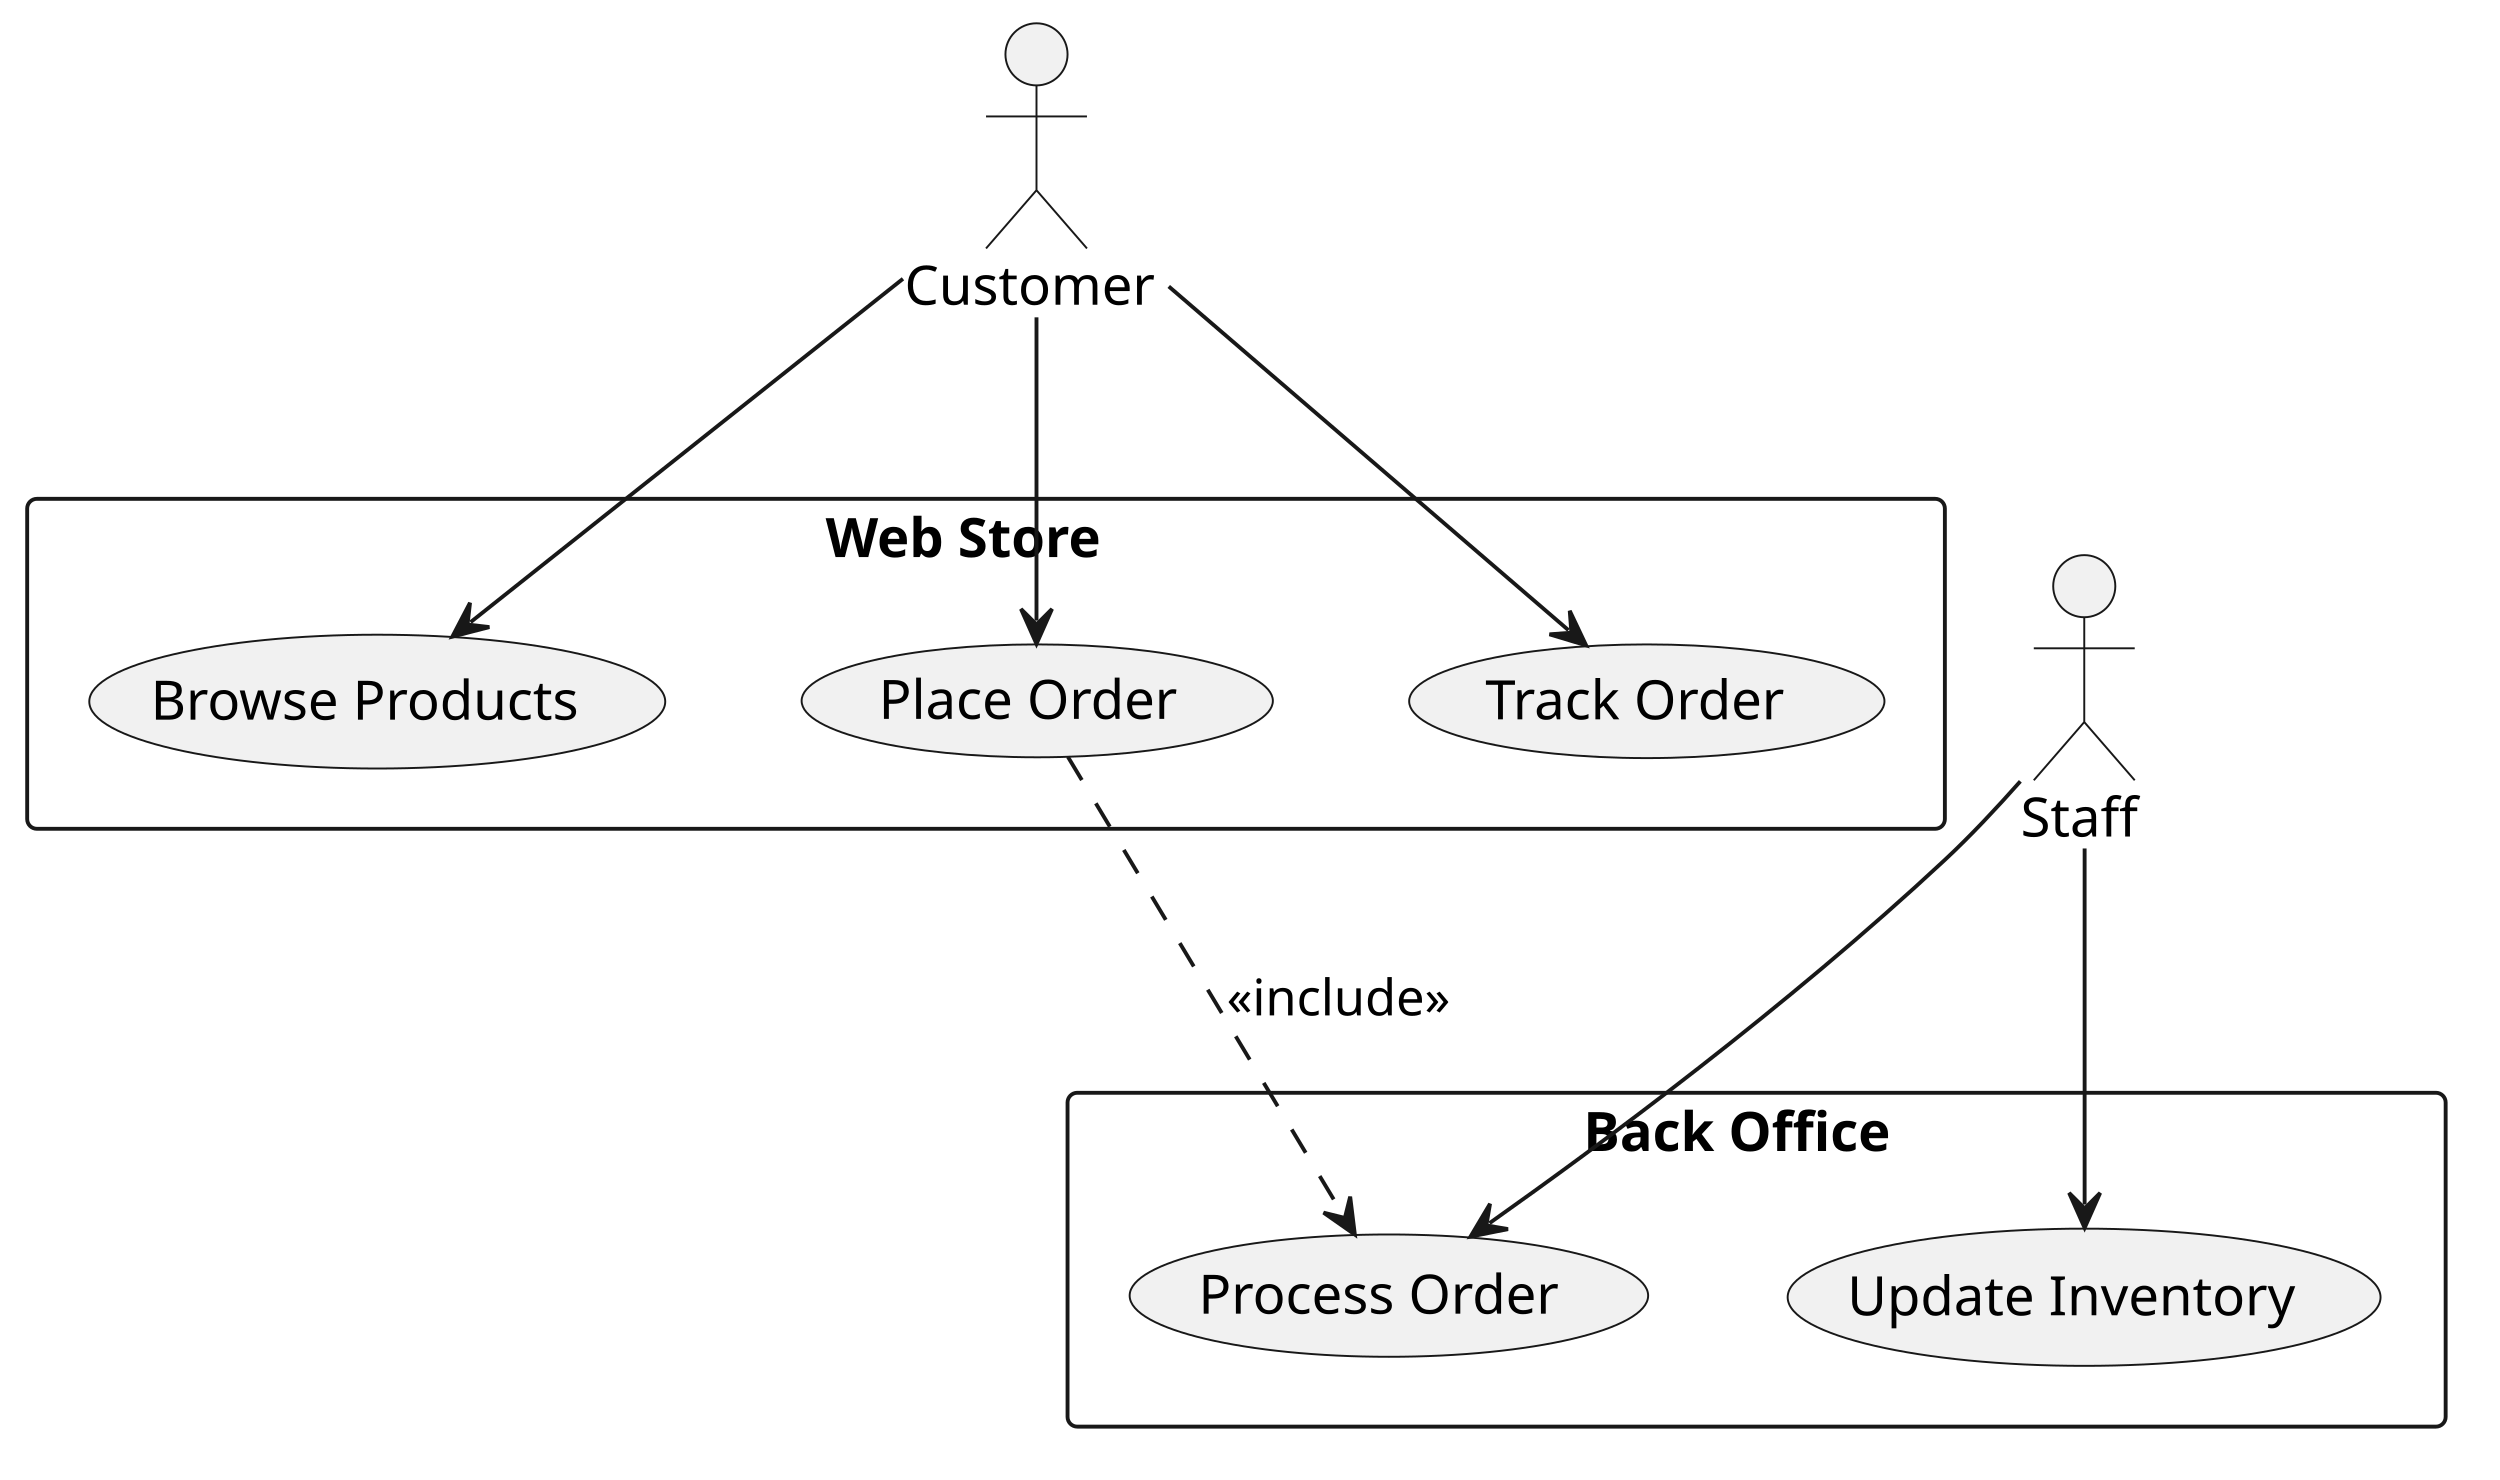
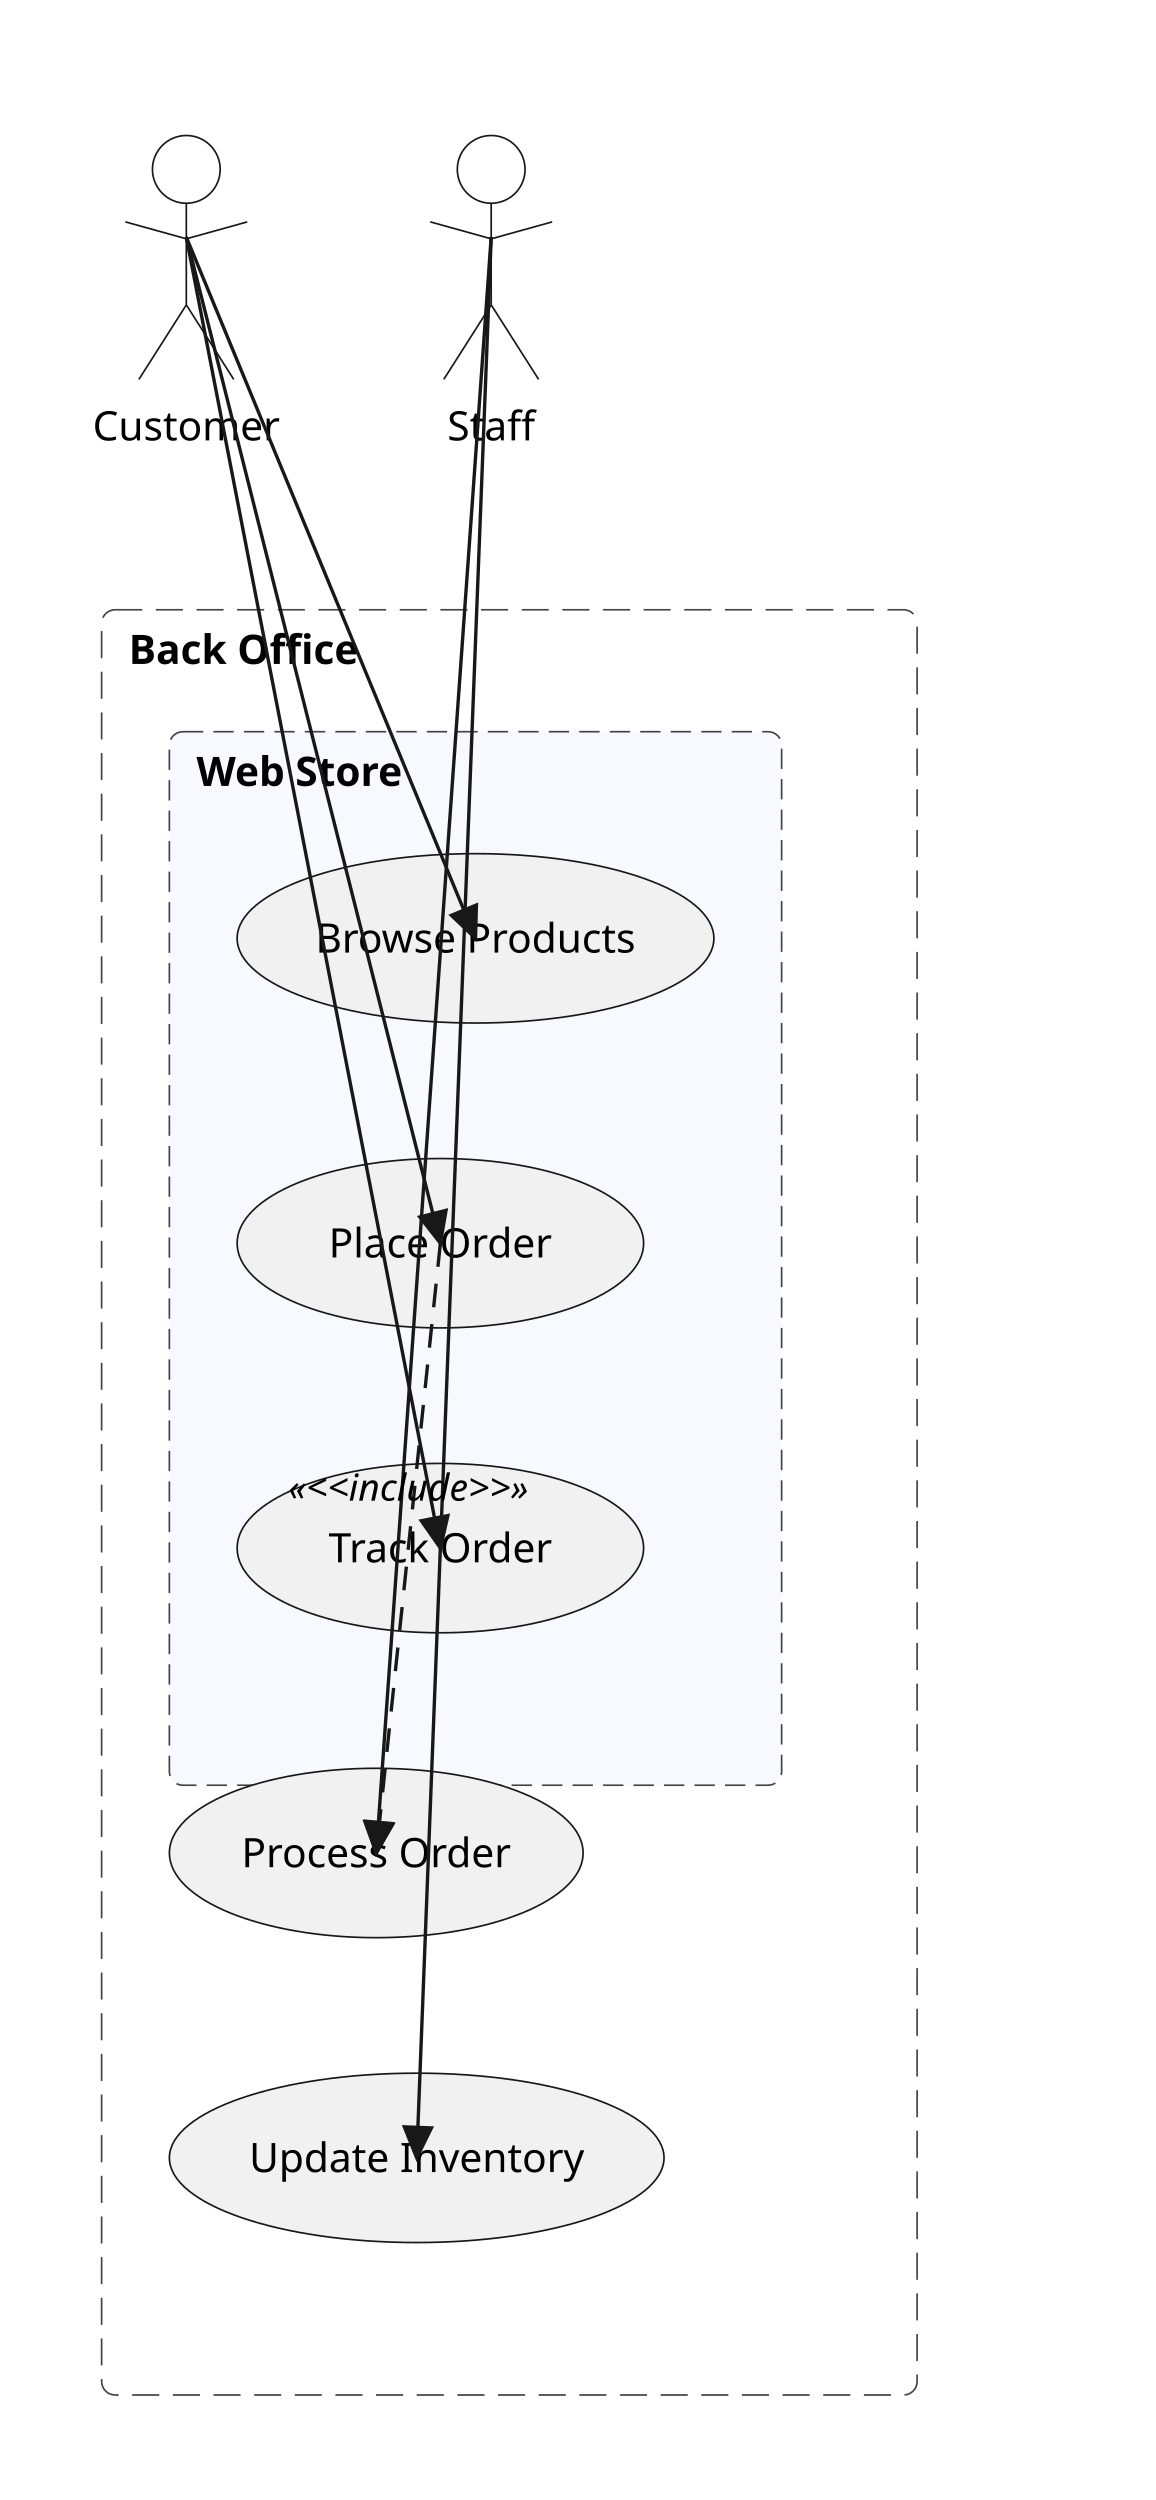
- <svg xmlns="http://www.w3.org/2000/svg" contentStyleType="text/css" data-diagram-type="DESCRIPTION" height="381px" preserveAspectRatio="none" style="width:644px;height:381px;background:#FFFFFF;" version="1.1" viewBox="0 0 644 381" width="644px" zoomAndPan="magnify">
+ <svg xmlns="http://www.w3.org/2000/svg" contentStyleType="text/css" data-diagram-type="DESCRIPTION" height="738px" preserveAspectRatio="none" style="width:341px;height:738px;background:#FFFFFF;" version="1.1" viewBox="0 0 341 738" width="341px" zoomAndPan="magnify">
  <defs />
  <g>
-     <g class="cluster" data-qualified-name="Web Store" data-source-line="4" id="ent0004">
-       <rect fill="none" height="85" rx="2.5" ry="2.5" style="stroke:#181818;stroke-width:1;" width="494" x="7" y="128.5" />
-       <text fill="#000000" font-family="sans-serif" font-size="14" font-weight="700" lengthAdjust="spacing" textLength="82.626" x="212.687" y="143.495">Web Store</text>
-     </g>
-     <g class="cluster" data-qualified-name="Back Office" data-source-line="10" id="ent0008">
-       <rect fill="none" height="86" rx="2.5" ry="2.5" style="stroke:#181818;stroke-width:1;" width="355" x="275" y="281.5" />
-       <text fill="#000000" font-family="sans-serif" font-size="14" font-weight="700" lengthAdjust="spacing" textLength="89.277" x="407.861" y="296.495">Back Office</text>
-     </g>
-     <g class="entity" data-qualified-name="Web Store.UC1" data-source-line="5" id="ent0005">
-       <ellipse cx="97.182" cy="180.736" fill="#F1F1F1" rx="74.182" ry="17.236" style="stroke:#181818;stroke-width:0.5;" />
-       <text fill="#000000" font-family="sans-serif" font-size="14" lengthAdjust="spacing" textLength="116.737" x="38.813" y="185.385">Browse Products</text>
-     </g>
-     <g class="entity" data-qualified-name="Web Store.UC2" data-source-line="6" id="ent0006">
-       <ellipse cx="267.195" cy="180.539" fill="#F1F1F1" rx="60.696" ry="14.539" style="stroke:#181818;stroke-width:0.5;" />
-       <text fill="#000000" font-family="sans-serif" font-size="14" lengthAdjust="spacing" textLength="81.703" x="226.344" y="185.188">Place Order</text>
-     </g>
-     <g class="entity" data-qualified-name="Web Store.UC3" data-source-line="7" id="ent0007">
-       <ellipse cx="424.218" cy="180.644" fill="#F1F1F1" rx="61.218" ry="14.644" style="stroke:#181818;stroke-width:0.5;" />
-       <text fill="#000000" font-family="sans-serif" font-size="14" lengthAdjust="spacing" textLength="83.173" x="382.632" y="185.292">Track Order</text>
-     </g>
-     <g class="entity" data-qualified-name="Back Office.UC4" data-source-line="11" id="ent0009">
-       <ellipse cx="357.781" cy="333.756" fill="#F1F1F1" rx="66.781" ry="15.756" style="stroke:#181818;stroke-width:0.5;" />
-       <text fill="#000000" font-family="sans-serif" font-size="14" lengthAdjust="spacing" textLength="98.144" x="308.709" y="338.405">Process Order</text>
-     </g>
-     <g class="entity" data-qualified-name="Back Office.UC5" data-source-line="12" id="ent0010">
-       <ellipse cx="536.864" cy="334.173" fill="#F1F1F1" rx="76.364" ry="17.673" style="stroke:#181818;stroke-width:0.5;" />
-       <text fill="#000000" font-family="sans-serif" font-size="14" lengthAdjust="spacing" textLength="122.022" x="475.853" y="338.821">Update Inventory</text>
-     </g>
-     <g class="entity" data-qualified-name="Customer" data-source-line="1" id="ent0002">
-       <ellipse cx="267.002" cy="14" fill="#F1F1F1" rx="8" ry="8" style="stroke:#181818;stroke-width:0.5;" />
-       <path d="M267.002,22 L267.002,49 M254.002,30 L280.002,30 M267.002,49 L254.002,64 M267.002,49 L280.002,64" fill="none" style="stroke:#181818;stroke-width:0.5;" />
-       <text fill="#000000" font-family="sans-serif" font-size="14" lengthAdjust="spacing" textLength="68.004" x="233" y="78.495">Customer</text>
-     </g>
-     <g class="entity" data-qualified-name="Staff" data-source-line="2" id="ent0003">
-       <ellipse cx="536.906" cy="151" fill="#F1F1F1" rx="8" ry="8" style="stroke:#181818;stroke-width:0.5;" />
-       <path d="M536.906,159 L536.906,186 M523.906,167 L549.906,167 M536.906,186 L523.906,201 M536.906,186 L549.906,201" fill="none" style="stroke:#181818;stroke-width:0.5;" />
-       <text fill="#000000" font-family="sans-serif" font-size="14" lengthAdjust="spacing" textLength="32.812" x="520.5" y="215.495">Staff</text>
-     </g>
-     <g class="link" data-entity-1="ent0002" data-entity-2="ent0005" data-link-type="dependency" data-source-line="15" id="lnk11">
-       <path d="M232.6,71.82 C197.67,99.56 149.518,137.788 121.218,160.268" fill="none" id="Customer-to-UC1" style="stroke:#181818;stroke-width:1;" />
-       <polygon fill="#181818" points="116.52,164,126.055,161.534,120.435,160.89,121.079,155.27,116.52,164" style="stroke:#181818;stroke-width:1;" />
-     </g>
-     <g class="link" data-entity-1="ent0002" data-entity-2="ent0006" data-link-type="dependency" data-source-line="16" id="lnk12">
-       <path d="M267,81.75 C267,109.69 267,140.35 267,159.87" fill="none" id="Customer-to-UC2" style="stroke:#181818;stroke-width:1;" />
-       <polygon fill="#181818" points="267,165.87,271,156.87,267,160.87,263,156.87,267,165.87" style="stroke:#181818;stroke-width:1;" />
-     </g>
-     <g class="link" data-entity-1="ent0002" data-entity-2="ent0007" data-link-type="dependency" data-source-line="17" id="lnk13">
-       <path d="M301.07,73.79 C334.44,102.49 379.231,140.998 404.031,162.328" fill="none" id="Customer-to-UC3" style="stroke:#181818;stroke-width:1;" />
-       <polygon fill="#181818" points="408.58,166.24,404.365,157.339,404.789,162.98,399.148,163.404,408.58,166.24" style="stroke:#181818;stroke-width:1;" />
-     </g>
-     <g class="link" data-entity-1="ent0003" data-entity-2="ent0009" data-link-type="dependency" data-source-line="18" id="lnk14">
-       <path d="M520.44,201.27 C514.54,207.93 507.7,215.26 501,221.5 C460.23,259.49 412.377,294.784 383.697,315.084" fill="none" id="Staff-to-UC4" style="stroke:#181818;stroke-width:1;" />
-       <polygon fill="#181818" points="378.8,318.55,388.457,316.615,382.881,315.661,383.835,310.086,378.8,318.55" style="stroke:#181818;stroke-width:1;" />
-     </g>
-     <g class="link" data-entity-1="ent0003" data-entity-2="ent0010" data-link-type="dependency" data-source-line="19" id="lnk15">
-       <path d="M537,218.56 C537,249.75 537,286.89 537,310.29" fill="none" id="Staff-to-UC5" style="stroke:#181818;stroke-width:1;" />
-       <polygon fill="#181818" points="537,316.29,541,307.29,537,311.29,533,307.29,537,316.29" style="stroke:#181818;stroke-width:1;" />
-     </g>
-     <g class="link" data-entity-1="ent0006" data-entity-2="ent0009" data-link-type="dependency" data-source-line="20" id="lnk16">
-       <path d="M275.08,194.94 C292.04,223.19 328.179,283.367 345.919,312.887" fill="none" id="UC2-to-UC4" style="stroke:#181818;stroke-width:1;stroke-dasharray:7,7;" />
-       <polygon fill="#181818" points="349.01,318.03,347.803,308.255,346.435,313.744,340.946,312.376,349.01,318.03" style="stroke:#181818;stroke-width:1;" />
-       <text fill="#000000" font-family="sans-serif" font-size="13" lengthAdjust="spacing" textLength="63.007" x="316" y="261.567">«include»</text>
-     </g>
+     <rect fill="#F8F8FF" height="311" rx="4" ry="4" style="stroke:#444444;stroke-width:0.5;stroke-dasharray:6,3;" width="180.737" x="50" y="216" />
+     <text fill="#000000" font-family="sans-serif" font-size="12" font-weight="700" lengthAdjust="spacing" textLength="70.822" x="58" y="232">Web Store</text>
+     <rect fill="none" height="527" rx="4" ry="4" style="stroke:#444444;stroke-width:0.5;stroke-dasharray:8,4;" width="240.737" x="30" y="180" />
+     <text fill="#000000" font-family="sans-serif" font-size="12" font-weight="700" lengthAdjust="spacing" textLength="76.523" x="38" y="196">Back Office</text>
+     <ellipse cx="140.369" cy="277" fill="#F1F1F1" rx="70.369" ry="25" style="stroke:#181818;stroke-width:0.5;" />
+     <text fill="#000000" font-family="sans-serif" font-size="12" lengthAdjust="spacing" text-anchor="middle" textLength="100.061" x="140.369" y="281.2">Browse Products</text>
+     <ellipse cx="130" cy="367" fill="#F1F1F1" rx="60" ry="25" style="stroke:#181818;stroke-width:0.5;" />
+     <text fill="#000000" font-family="sans-serif" font-size="12" lengthAdjust="spacing" text-anchor="middle" textLength="70.031" x="130" y="371.2">Place Order</text>
+     <ellipse cx="130" cy="457" fill="#F1F1F1" rx="60" ry="25" style="stroke:#181818;stroke-width:0.5;" />
+     <text fill="#000000" font-family="sans-serif" font-size="12" lengthAdjust="spacing" text-anchor="middle" textLength="71.291" x="130" y="461.2">Track Order</text>
+     <ellipse cx="111.072" cy="547" fill="#F1F1F1" rx="61.072" ry="25" style="stroke:#181818;stroke-width:0.5;" />
+     <text fill="#000000" font-family="sans-serif" font-size="12" lengthAdjust="spacing" text-anchor="middle" textLength="84.123" x="111.072" y="551.2">Process Order</text>
+     <ellipse cx="123.011" cy="637" fill="#F1F1F1" rx="73.011" ry="25" style="stroke:#181818;stroke-width:0.5;" />
+     <text fill="#000000" font-family="sans-serif" font-size="12" lengthAdjust="spacing" text-anchor="middle" textLength="104.59" x="123.011" y="641.2">Update Inventory</text>
+     <circle cx="55" cy="50" fill="none" r="10" style="stroke:#181818;stroke-width:0.5;" />
+     <line style="stroke:#181818;stroke-width:0.5;" x1="55" x2="55" y1="60" y2="90" />
+     <line style="stroke:#181818;stroke-width:0.5;" x1="55" x2="37" y1="70.5" y2="65.5" />
+     <line style="stroke:#181818;stroke-width:0.5;" x1="55" x2="73" y1="70.5" y2="65.5" />
+     <line style="stroke:#181818;stroke-width:0.5;" x1="55" x2="41" y1="90" y2="112" />
+     <line style="stroke:#181818;stroke-width:0.5;" x1="55" x2="69" y1="90" y2="112" />
+     <text fill="#000000" font-family="sans-serif" font-size="12" lengthAdjust="spacing" text-anchor="middle" textLength="58.289" x="55" y="130">Customer</text>
+     <circle cx="145" cy="50" fill="none" r="10" style="stroke:#181818;stroke-width:0.5;" />
+     <line style="stroke:#181818;stroke-width:0.5;" x1="145" x2="145" y1="60" y2="90" />
+     <line style="stroke:#181818;stroke-width:0.5;" x1="145" x2="127" y1="70.5" y2="65.5" />
+     <line style="stroke:#181818;stroke-width:0.5;" x1="145" x2="163" y1="70.5" y2="65.5" />
+     <line style="stroke:#181818;stroke-width:0.5;" x1="145" x2="131" y1="90" y2="112" />
+     <line style="stroke:#181818;stroke-width:0.5;" x1="145" x2="159" y1="90" y2="112" />
+     <text fill="#000000" font-family="sans-serif" font-size="12" lengthAdjust="spacing" text-anchor="middle" textLength="28.125" x="145" y="130">Staff</text>
+     <line style="stroke:#181818;stroke-width:1;" x1="55" x2="140.369" y1="70" y2="277" />
+     <polygon fill="#181818" points="133.239,270.205,140.369,277,140.635,267.155,133.239,270.205" style="stroke:#181818;stroke-width:1;" />
+     <line style="stroke:#181818;stroke-width:1;" x1="55" x2="130" y1="70" y2="367" />
+     <polygon fill="#181818" points="123.918,359.253,130,367,131.675,357.295,123.918,359.253" style="stroke:#181818;stroke-width:1;" />
+     <line style="stroke:#181818;stroke-width:1;" x1="55" x2="130" y1="70" y2="457" />
+     <polygon fill="#181818" points="124.361,448.925,130,457,132.215,447.403,124.361,448.925" style="stroke:#181818;stroke-width:1;" />
+     <line style="stroke:#181818;stroke-width:1;" x1="145" x2="111.072" y1="70" y2="547" />
+     <polygon fill="#181818" points="107.72,537.739,111.072,547,115.7,538.307,107.72,537.739" style="stroke:#181818;stroke-width:1;" />
+     <line style="stroke:#181818;stroke-width:1;" x1="145" x2="123.011" y1="70" y2="637" />
+     <polygon fill="#181818" points="119.362,627.852,123.011,637,127.356,628.162,119.362,627.852" style="stroke:#181818;stroke-width:1;" />
+     <line style="stroke:#181818;stroke-width:1;stroke-dasharray:7,5;" x1="130" x2="111.072" y1="367" y2="547" />
+     <polygon fill="#181818" points="108.035,537.631,111.072,547,115.991,538.468,108.035,537.631" style="stroke:#181818;stroke-width:1;" />
+     <text fill="#000000" font-family="sans-serif" font-size="11" font-style="italic" lengthAdjust="spacing" text-anchor="middle" textLength="90.181" x="120.536" y="443">«&lt;&lt;include&gt;&gt;»</text>
  </g>
</svg>
